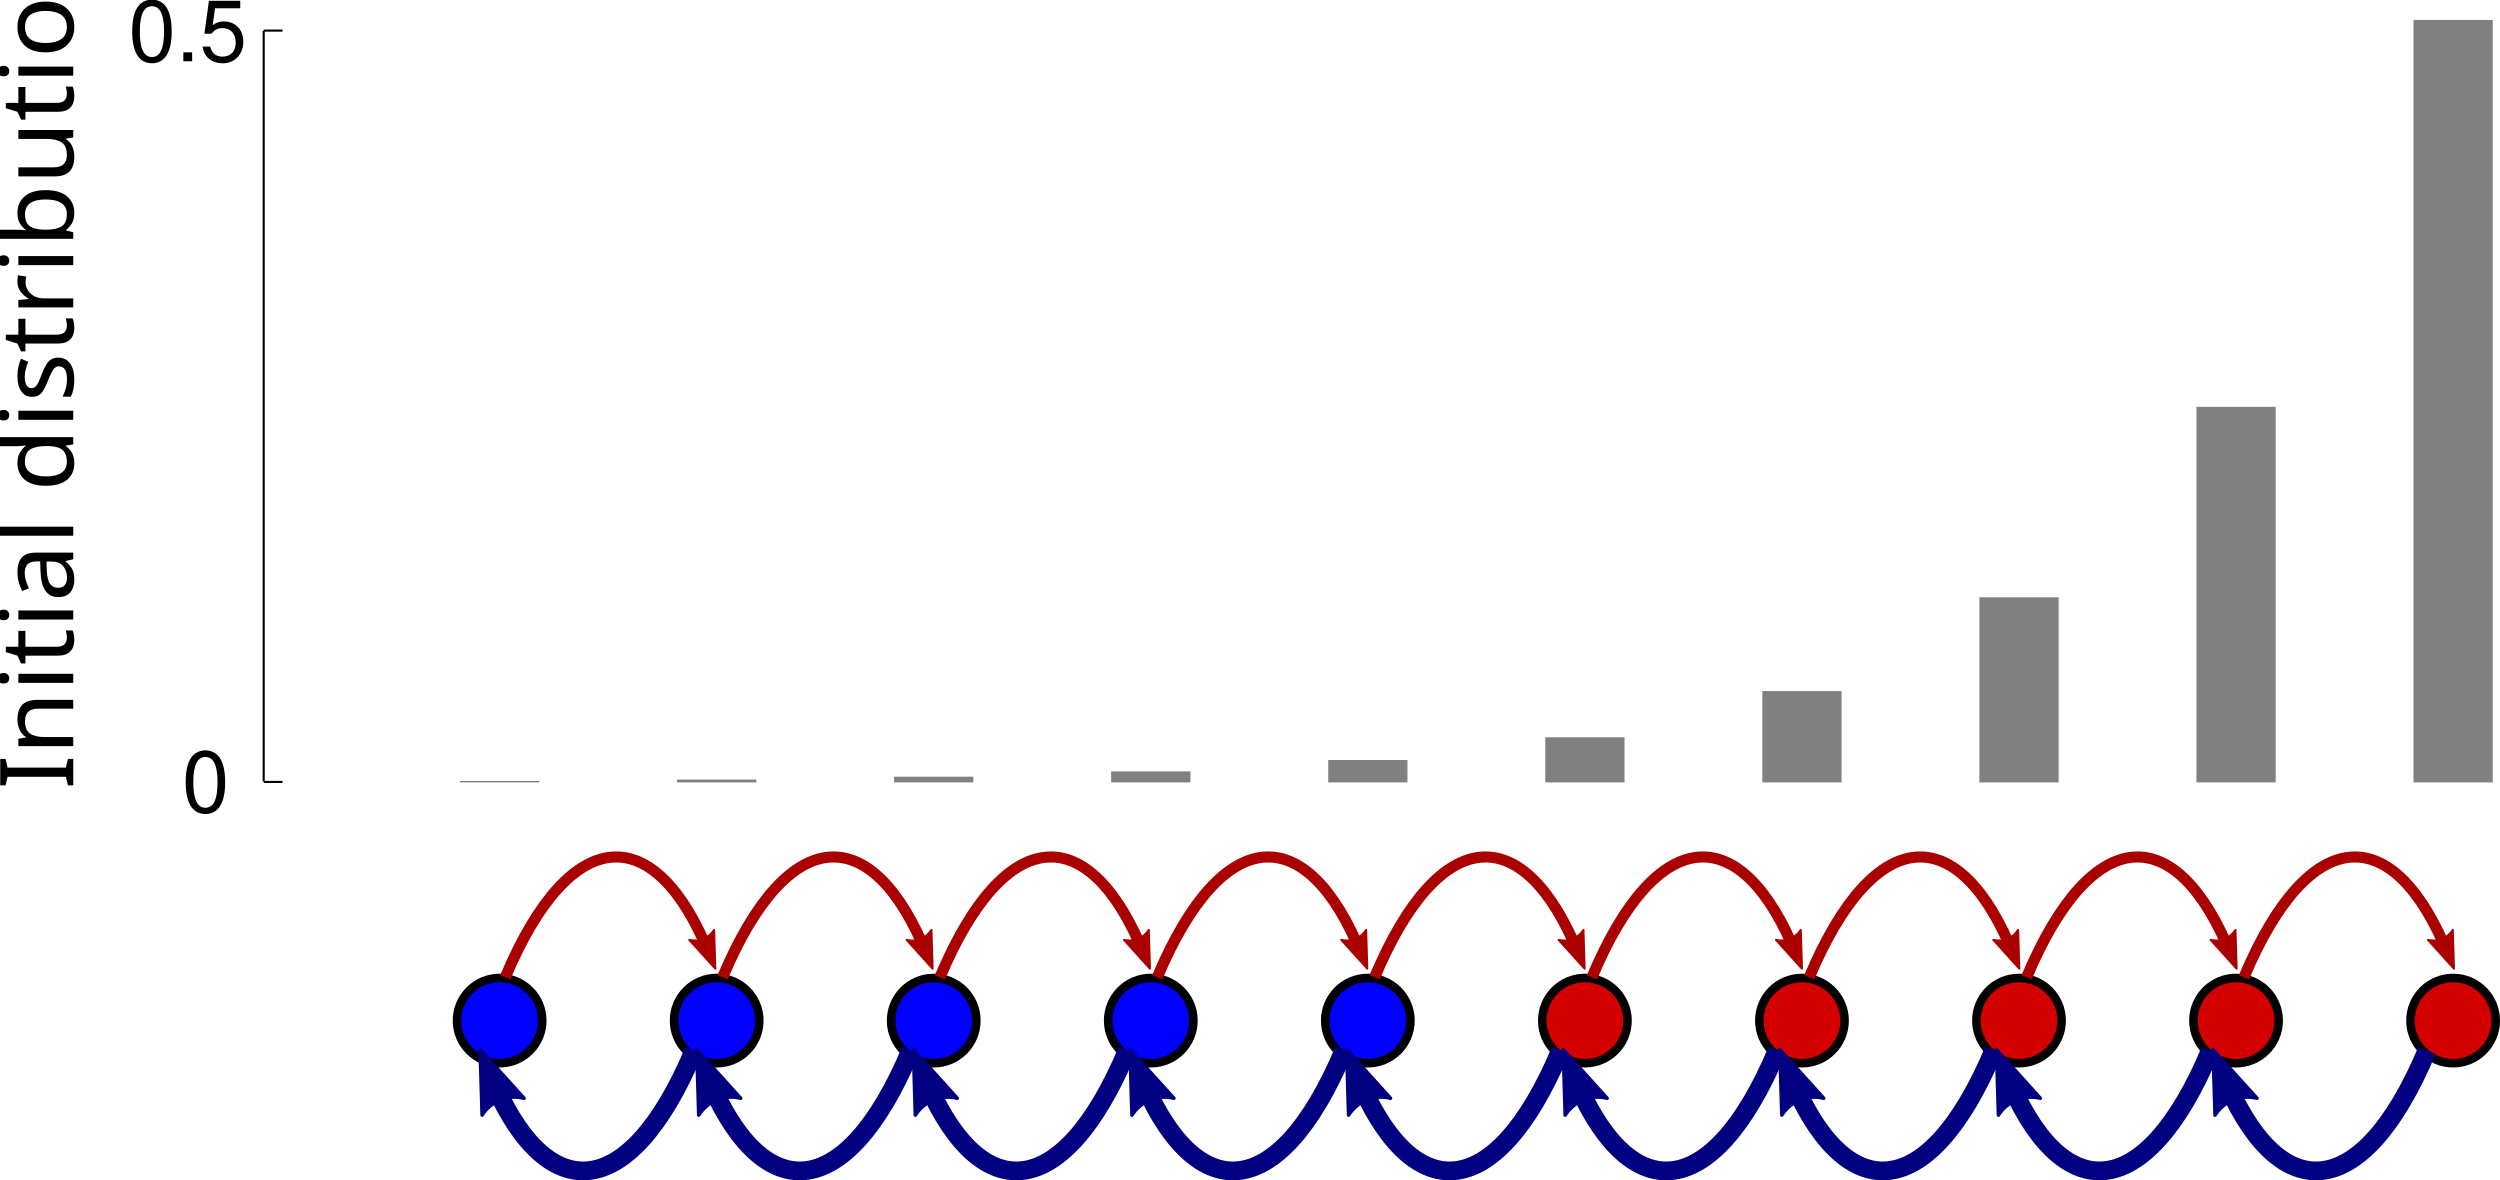
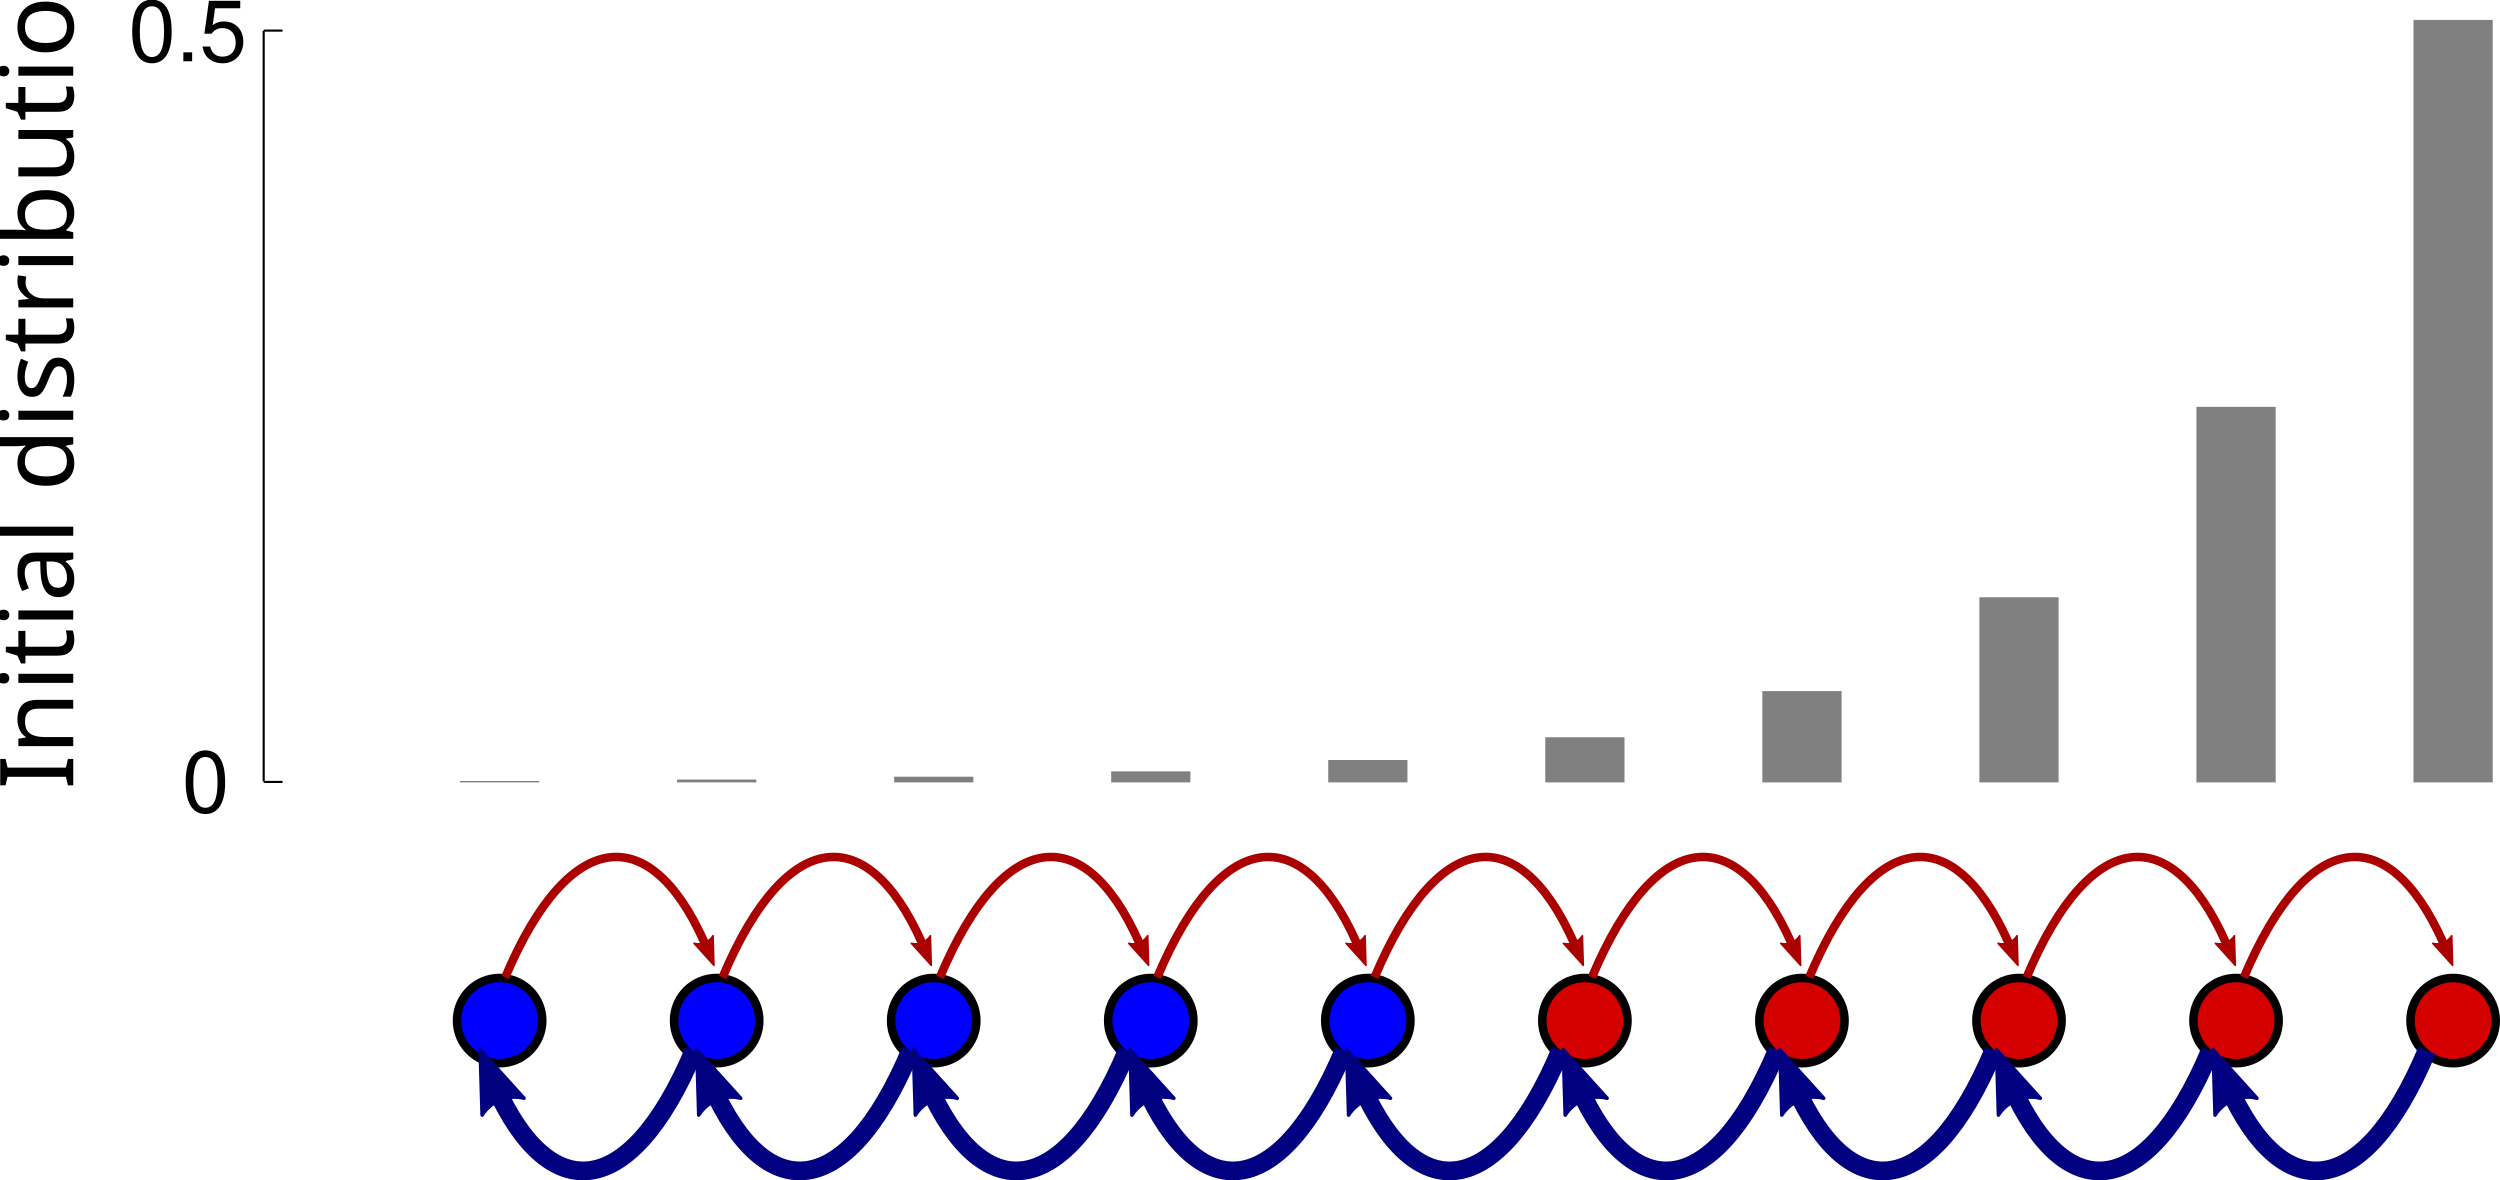
<svg xmlns="http://www.w3.org/2000/svg" width="293.184" height="138.319" id="svg2" version="1.1">
  <defs id="defs4">
    <marker orient="auto" refY="0" refX="0" id="Arrow2Send" style="overflow:visible">
      <path id="path4544" style="font-size:12px;fill-rule:evenodd;stroke-width:0.625;stroke-linejoin:round" d="M 8.719,4.034 -2.207,0.016 8.719,-4.002 c -1.745,2.372 -1.735,5.617 -6e-7,8.035 z" transform="matrix(-0.3,0,0,-0.3,0.69,0)" />
    </marker>
    <marker orient="auto" refY="0" refX="0" id="Arrow2Sstart" style="overflow:visible">
      <path id="path4541" style="font-size:12px;fill-rule:evenodd;stroke-width:0.625;stroke-linejoin:round" d="M 8.719,4.034 -2.207,0.016 8.719,-4.002 c -1.745,2.372 -1.735,5.617 -6e-7,8.035 z" transform="matrix(0.3,0,0,0.3,-0.69,0)" />
    </marker>
    <marker orient="auto" refY="0" refX="0" id="Arrow2Send-4" style="overflow:visible">
      <path id="path4544-5" style="font-size:12px;fill-rule:evenodd;stroke-width:0.625;stroke-linejoin:round" d="M 8.719,4.034 -2.207,0.016 8.719,-4.002 c -1.745,2.372 -1.735,5.617 -6e-7,8.035 z" transform="matrix(-0.3,0,0,-0.3,0.69,0)" />
    </marker>
    <marker orient="auto" refY="0" refX="0" id="Arrow2Send-3" style="overflow:visible">
      <path id="path4544-52" style="font-size:12px;fill-rule:evenodd;stroke-width:0.625;stroke-linejoin:round" d="M 8.719,4.034 -2.207,0.016 8.719,-4.002 c -1.745,2.372 -1.735,5.617 -6e-7,8.035 z" transform="matrix(-0.3,0,0,-0.3,0.69,0)" />
    </marker>
    <marker orient="auto" refY="0" refX="0" id="Arrow2Send-9" style="overflow:visible">
      <path id="path4544-4" style="font-size:12px;fill-rule:evenodd;stroke-width:0.625;stroke-linejoin:round" d="M 8.719,4.034 -2.207,0.016 8.719,-4.002 c -1.745,2.372 -1.735,5.617 -6e-7,8.035 z" transform="matrix(-0.3,0,0,-0.3,0.69,0)" />
    </marker>
    <marker orient="auto" refY="0" refX="0" id="Arrow2Send-0" style="overflow:visible">
      <path id="path4544-59" style="font-size:12px;fill-rule:evenodd;stroke-width:0.625;stroke-linejoin:round" d="M 8.719,4.034 -2.207,0.016 8.719,-4.002 c -1.745,2.372 -1.735,5.617 -6e-7,8.035 z" transform="matrix(-0.3,0,0,-0.3,0.69,0)" />
    </marker>
    <marker orient="auto" refY="0" refX="0" id="Arrow2Send-6" style="overflow:visible">
      <path id="path4544-594" style="font-size:12px;fill-rule:evenodd;stroke-width:0.625;stroke-linejoin:round" d="M 8.719,4.034 -2.207,0.016 8.719,-4.002 c -1.745,2.372 -1.735,5.617 -6e-7,8.035 z" transform="matrix(-0.3,0,0,-0.3,0.69,0)" />
    </marker>
    <marker orient="auto" refY="0" refX="0" id="Arrow2Send-43" style="overflow:visible">
      <path id="path4544-54" style="font-size:12px;fill-rule:evenodd;stroke-width:0.625;stroke-linejoin:round" d="M 8.719,4.034 -2.207,0.016 8.719,-4.002 c -1.745,2.372 -1.735,5.617 -6e-7,8.035 z" transform="matrix(-0.3,0,0,-0.3,0.69,0)" />
    </marker>
    <marker orient="auto" refY="0" refX="0" id="Arrow2Send-41" style="overflow:visible">
      <path id="path4544-6" style="font-size:12px;fill-rule:evenodd;stroke-width:0.625;stroke-linejoin:round" d="M 8.719,4.034 -2.207,0.016 8.719,-4.002 c -1.745,2.372 -1.735,5.617 -6e-7,8.035 z" transform="matrix(-0.3,0,0,-0.3,0.69,0)" />
    </marker>
    <marker orient="auto" refY="0" refX="0" id="Arrow2Send-1" style="overflow:visible">
      <path id="path4544-58" style="font-size:12px;fill-rule:evenodd;stroke-width:0.625;stroke-linejoin:round" d="M 8.719,4.034 -2.207,0.016 8.719,-4.002 c -1.745,2.372 -1.735,5.617 -6e-7,8.035 z" transform="matrix(-0.3,0,0,-0.3,0.69,0)" />
    </marker>
    <marker orient="auto" refY="0" refX="0" id="Arrow2Send-01" style="overflow:visible">
      <path id="path4544-40" style="font-size:12px;fill-rule:evenodd;stroke-width:0.625;stroke-linejoin:round" d="M 8.719,4.034 -2.207,0.016 8.719,-4.002 c -1.745,2.372 -1.735,5.617 -6e-7,8.035 z" transform="matrix(-0.3,0,0,-0.3,0.69,0)" />
    </marker>
    <marker orient="auto" refY="0" refX="0" id="Arrow2Send-91" style="overflow:visible">
      <path id="path4544-7" style="font-size:12px;fill-rule:evenodd;stroke-width:0.625;stroke-linejoin:round" d="M 8.719,4.034 -2.207,0.016 8.719,-4.002 c -1.745,2.372 -1.735,5.617 -6e-7,8.035 z" transform="matrix(-0.3,0,0,-0.3,0.69,0)" />
    </marker>
    <marker orient="auto" refY="0" refX="0" id="Arrow2Send-96" style="overflow:visible">
      <path id="path4544-8" style="font-size:12px;fill-rule:evenodd;stroke-width:0.625;stroke-linejoin:round" d="M 8.719,4.034 -2.207,0.016 8.719,-4.002 c -1.745,2.372 -1.735,5.617 -6e-7,8.035 z" transform="matrix(-0.3,0,0,-0.3,0.69,0)" />
    </marker>
    <marker orient="auto" refY="0" refX="0" id="Arrow2Send-30" style="overflow:visible">
      <path id="path4544-2" style="font-size:12px;fill-rule:evenodd;stroke-width:0.625;stroke-linejoin:round" d="M 8.719,4.034 -2.207,0.016 8.719,-4.002 c -1.745,2.372 -1.735,5.617 -6e-7,8.035 z" transform="matrix(-0.3,0,0,-0.3,0.69,0)" />
    </marker>
    <marker orient="auto" refY="0" refX="0" id="Arrow2Send-92" style="overflow:visible">
      <path id="path4544-24" style="font-size:12px;fill-rule:evenodd;stroke-width:0.625;stroke-linejoin:round" d="M 8.719,4.034 -2.207,0.016 8.719,-4.002 c -1.745,2.372 -1.735,5.617 -6e-7,8.035 z" transform="matrix(-0.3,0,0,-0.3,0.69,0)" />
    </marker>
    <marker orient="auto" refY="0" refX="0" id="Arrow2Send-8" style="overflow:visible">
      <path id="path4544-72" style="font-size:12px;fill-rule:evenodd;stroke-width:0.625;stroke-linejoin:round" d="M 8.719,4.034 -2.207,0.016 8.719,-4.002 c -1.745,2.372 -1.735,5.617 -6e-7,8.035 z" transform="matrix(-0.3,0,0,-0.3,0.69,0)" />
    </marker>
    <marker orient="auto" refY="0" refX="0" id="Arrow2Send-34" style="overflow:visible">
      <path id="path4544-3" style="font-size:12px;fill-rule:evenodd;stroke-width:0.625;stroke-linejoin:round" d="M 8.719,4.034 -2.207,0.016 8.719,-4.002 c -1.745,2.372 -1.735,5.617 -6e-7,8.035 z" transform="matrix(-0.3,0,0,-0.3,0.69,0)" />
    </marker>
    <marker orient="auto" refY="0" refX="0" id="Arrow2Send-32" style="overflow:visible">
      <path id="path4544-76" style="font-size:12px;fill-rule:evenodd;stroke-width:0.625;stroke-linejoin:round" d="M 8.719,4.034 -2.207,0.016 8.719,-4.002 c -1.745,2.372 -1.735,5.617 -6e-7,8.035 z" transform="matrix(-0.3,0,0,-0.3,0.69,0)" />
    </marker>
    <marker orient="auto" refY="0" refX="0" id="Arrow2Send-36" style="overflow:visible">
      <path id="path4544-9" style="font-size:12px;fill-rule:evenodd;stroke-width:0.625;stroke-linejoin:round" d="M 8.719,4.034 -2.207,0.016 8.719,-4.002 c -1.745,2.372 -1.735,5.617 -6e-7,8.035 z" transform="matrix(-0.3,0,0,-0.3,0.69,0)" />
    </marker>
    <marker orient="auto" refY="0" refX="0" id="Arrow2Send-33" style="overflow:visible">
      <path id="path4544-0" style="font-size:12px;fill-rule:evenodd;stroke-width:0.625;stroke-linejoin:round" d="M 8.719,4.034 -2.207,0.016 8.719,-4.002 c -1.745,2.372 -1.735,5.617 -6e-7,8.035 z" transform="matrix(-0.3,0,0,-0.3,0.69,0)" />
    </marker>
    <marker orient="auto" refY="0" refX="0" id="Arrow2SendM" style="overflow:visible">
      <path id="path3097" style="font-size:12px;fill:#aa0000;fill-rule:evenodd;stroke:#aa0000;stroke-width:0.625;stroke-linejoin:round" d="M 8.719,4.034 -2.207,0.016 8.719,-4.002 c -1.745,2.372 -1.735,5.617 -6e-7,8.035 z" transform="matrix(-0.3,0,0,-0.3,0.69,0)" />
    </marker>
    <marker orient="auto" refY="0" refX="0" id="Arrow2Sendg" style="overflow:visible">
      <path id="path3100" style="font-size:12px;fill:#aa0000;fill-rule:evenodd;stroke:#aa0000;stroke-width:0.625;stroke-linejoin:round" d="M 8.719,4.034 -2.207,0.016 8.719,-4.002 c -1.745,2.372 -1.735,5.617 -6e-7,8.035 z" transform="matrix(-0.3,0,0,-0.3,0.69,0)" />
    </marker>
    <marker orient="auto" refY="0" refX="0" id="Arrow2Send3" style="overflow:visible">
      <path id="path3103" style="font-size:12px;fill:#aa0000;fill-rule:evenodd;stroke:#aa0000;stroke-width:0.625;stroke-linejoin:round" d="M 8.719,4.034 -2.207,0.016 8.719,-4.002 c -1.745,2.372 -1.735,5.617 -6e-7,8.035 z" transform="matrix(-0.3,0,0,-0.3,0.69,0)" />
    </marker>
    <marker orient="auto" refY="0" refX="0" id="Arrow2Sends" style="overflow:visible">
      <path id="path3106" style="font-size:12px;fill:#aa0000;fill-rule:evenodd;stroke:#aa0000;stroke-width:0.625;stroke-linejoin:round" d="M 8.719,4.034 -2.207,0.016 8.719,-4.002 c -1.745,2.372 -1.735,5.617 -6e-7,8.035 z" transform="matrix(-0.3,0,0,-0.3,0.69,0)" />
    </marker>
    <marker orient="auto" refY="0" refX="0" id="Arrow2Sendz" style="overflow:visible">
      <path id="path3109" style="font-size:12px;fill:#aa0000;fill-rule:evenodd;stroke:#aa0000;stroke-width:0.625;stroke-linejoin:round" d="M 8.719,4.034 -2.207,0.016 8.719,-4.002 c -1.745,2.372 -1.735,5.617 -6e-7,8.035 z" transform="matrix(-0.3,0,0,-0.3,0.69,0)" />
    </marker>
    <marker orient="auto" refY="0" refX="0" id="Arrow2SendI" style="overflow:visible">
      <path id="path3112" style="font-size:12px;fill:#aa0000;fill-rule:evenodd;stroke:#aa0000;stroke-width:0.625;stroke-linejoin:round" d="M 8.719,4.034 -2.207,0.016 8.719,-4.002 c -1.745,2.372 -1.735,5.617 -6e-7,8.035 z" transform="matrix(-0.3,0,0,-0.3,0.69,0)" />
    </marker>
    <marker orient="auto" refY="0" refX="0" id="Arrow2Send7" style="overflow:visible">
      <path id="path3115" style="font-size:12px;fill:#aa0000;fill-rule:evenodd;stroke:#aa0000;stroke-width:0.625;stroke-linejoin:round" d="M 8.719,4.034 -2.207,0.016 8.719,-4.002 c -1.745,2.372 -1.735,5.617 -6e-7,8.035 z" transform="matrix(-0.3,0,0,-0.3,0.69,0)" />
    </marker>
    <marker orient="auto" refY="0" refX="0" id="Arrow2SendG" style="overflow:visible">
      <path id="path3118" style="font-size:12px;fill:#aa0000;fill-rule:evenodd;stroke:#aa0000;stroke-width:0.625;stroke-linejoin:round" d="M 8.719,4.034 -2.207,0.016 8.719,-4.002 c -1.745,2.372 -1.735,5.617 -6e-7,8.035 z" transform="matrix(-0.3,0,0,-0.3,0.69,0)" />
    </marker>
    <marker orient="auto" refY="0" refX="0" id="Arrow2SendJ" style="overflow:visible">
      <path id="path3121" style="font-size:12px;fill:#aa0000;fill-rule:evenodd;stroke:#aa0000;stroke-width:0.625;stroke-linejoin:round" d="M 8.719,4.034 -2.207,0.016 8.719,-4.002 c -1.745,2.372 -1.735,5.617 -6e-7,8.035 z" transform="matrix(-0.3,0,0,-0.3,0.69,0)" />
    </marker>
    <marker orient="auto" refY="0" refX="0" id="Arrow2Sendzk" style="overflow:visible">
      <path id="path3315" style="font-size:12px;fill:#000080;fill-rule:evenodd;stroke:#000080;stroke-width:0.625;stroke-linejoin:round" d="M 8.719,4.034 -2.207,0.016 8.719,-4.002 c -1.745,2.372 -1.735,5.617 -6e-7,8.035 z" transform="matrix(-0.3,0,0,-0.3,0.69,0)" />
    </marker>
    <marker orient="auto" refY="0" refX="0" id="Arrow2SendD" style="overflow:visible">
      <path id="path3318" style="font-size:12px;fill:#000080;fill-rule:evenodd;stroke:#000080;stroke-width:0.625;stroke-linejoin:round" d="M 8.719,4.034 -2.207,0.016 8.719,-4.002 c -1.745,2.372 -1.735,5.617 -6e-7,8.035 z" transform="matrix(-0.3,0,0,-0.3,0.69,0)" />
    </marker>
    <marker orient="auto" refY="0" refX="0" id="Arrow2SendO" style="overflow:visible">
      <path id="path3321" style="font-size:12px;fill:#000080;fill-rule:evenodd;stroke:#000080;stroke-width:0.625;stroke-linejoin:round" d="M 8.719,4.034 -2.207,0.016 8.719,-4.002 c -1.745,2.372 -1.735,5.617 -6e-7,8.035 z" transform="matrix(-0.3,0,0,-0.3,0.69,0)" />
    </marker>
    <marker orient="auto" refY="0" refX="0" id="Arrow2Sendu" style="overflow:visible">
      <path id="path3324" style="font-size:12px;fill:#000080;fill-rule:evenodd;stroke:#000080;stroke-width:0.625;stroke-linejoin:round" d="M 8.719,4.034 -2.207,0.016 8.719,-4.002 c -1.745,2.372 -1.735,5.617 -6e-7,8.035 z" transform="matrix(-0.3,0,0,-0.3,0.69,0)" />
    </marker>
    <marker orient="auto" refY="0" refX="0" id="Arrow2Sendd" style="overflow:visible">
      <path id="path3327" style="font-size:12px;fill:#000080;fill-rule:evenodd;stroke:#000080;stroke-width:0.625;stroke-linejoin:round" d="M 8.719,4.034 -2.207,0.016 8.719,-4.002 c -1.745,2.372 -1.735,5.617 -6e-7,8.035 z" transform="matrix(-0.3,0,0,-0.3,0.69,0)" />
    </marker>
    <marker orient="auto" refY="0" refX="0" id="Arrow2Send9" style="overflow:visible">
      <path id="path3330" style="font-size:12px;fill:#000080;fill-rule:evenodd;stroke:#000080;stroke-width:0.625;stroke-linejoin:round" d="M 8.719,4.034 -2.207,0.016 8.719,-4.002 c -1.745,2.372 -1.735,5.617 -6e-7,8.035 z" transform="matrix(-0.3,0,0,-0.3,0.69,0)" />
    </marker>
    <marker orient="auto" refY="0" refX="0" id="Arrow2SendI1" style="overflow:visible">
      <path id="path3333" style="font-size:12px;fill:#000080;fill-rule:evenodd;stroke:#000080;stroke-width:0.625;stroke-linejoin:round" d="M 8.719,4.034 -2.207,0.016 8.719,-4.002 c -1.745,2.372 -1.735,5.617 -6e-7,8.035 z" transform="matrix(-0.3,0,0,-0.3,0.69,0)" />
    </marker>
    <marker orient="auto" refY="0" refX="0" id="Arrow2Senda" style="overflow:visible">
      <path id="path3336" style="font-size:12px;fill:#000080;fill-rule:evenodd;stroke:#000080;stroke-width:0.625;stroke-linejoin:round" d="M 8.719,4.034 -2.207,0.016 8.719,-4.002 c -1.745,2.372 -1.735,5.617 -6e-7,8.035 z" transform="matrix(-0.3,0,0,-0.3,0.69,0)" />
    </marker>
    <marker orient="auto" refY="0" refX="0" id="Arrow2SendaN" style="overflow:visible">
      <path id="path3339" style="font-size:12px;fill:#000080;fill-rule:evenodd;stroke:#000080;stroke-width:0.625;stroke-linejoin:round" d="M 8.719,4.034 -2.207,0.016 8.719,-4.002 c -1.745,2.372 -1.735,5.617 -6e-7,8.035 z" transform="matrix(-0.3,0,0,-0.3,0.69,0)" />
    </marker>
  </defs>
  <g id="layer1" transform="translate(-84.00428,-321.2439)">
    <path transform="matrix(-1,0,0,1,556.6883,93.57143)" style="fill:#d40000;stroke:#000000;stroke-width:1;stroke-linecap:round;stroke-linejoin:round;stroke-miterlimit:4;stroke-dasharray:none;stroke-dashoffset:0" id="path2994-3-2-1" d="m 190,347.362 c 0,2.761 -2.239,5 -5,5 -2.761,0 -5,-2.239 -5,-5 0,-2.761 2.239,-5 5,-5 2.761,0 5,2.239 5,5 z" />
    <path transform="matrix(-1,0,0,1,531.2338,93.57143)" style="fill:#d40000;stroke:#000000;stroke-width:1;stroke-linecap:round;stroke-linejoin:round;stroke-miterlimit:4;stroke-dasharray:none;stroke-dashoffset:0" id="path2994-3-2-7" d="m 190,347.362 c 0,2.761 -2.239,5 -5,5 -2.761,0 -5,-2.239 -5,-5 0,-2.761 2.239,-5 5,-5 2.761,0 5,2.239 5,5 z" />
    <path transform="matrix(-1,0,0,1,480.3247,93.57143)" style="fill:#d40000;stroke:#000000;stroke-width:1;stroke-linecap:round;stroke-linejoin:round;stroke-miterlimit:4;stroke-dasharray:none;stroke-dashoffset:0" id="path2994-3-2-4" d="m 190,347.362 c 0,2.761 -2.239,5 -5,5 -2.761,0 -5,-2.239 -5,-5 0,-2.761 2.239,-5 5,-5 2.761,0 5,2.239 5,5 z" />
    <path transform="matrix(-1,0,0,1,505.7792,93.57143)" style="fill:#d40000;stroke:#000000;stroke-width:1;stroke-linecap:round;stroke-linejoin:round;stroke-miterlimit:4;stroke-dasharray:none;stroke-dashoffset:0" id="path2994-3-2-0" d="m 190,347.362 c 0,2.761 -2.239,5 -5,5 -2.761,0 -5,-2.239 -5,-5 0,-2.761 2.239,-5 5,-5 2.761,0 5,2.239 5,5 z" />
    <path transform="matrix(-1,0,0,1,454.8701,93.57143)" style="fill:#d40000;stroke:#000000;stroke-width:1;stroke-linecap:round;stroke-linejoin:round;stroke-miterlimit:4;stroke-dasharray:none;stroke-dashoffset:0" id="path2994-3-2-9" d="m 190,347.362 c 0,2.761 -2.239,5 -5,5 -2.761,0 -5,-2.239 -5,-5 0,-2.761 2.239,-5 5,-5 2.761,0 5,2.239 5,5 z" />
    <path transform="matrix(-1,0,0,1,327.5974,93.57143)" style="fill:#0000ff;stroke:#000000;stroke-width:1;stroke-linecap:round;stroke-linejoin:round;stroke-miterlimit:4;stroke-dasharray:none;stroke-dashoffset:0" id="path2994-4" d="m 190,347.362 c 0,2.761 -2.239,5 -5,5 -2.761,0 -5,-2.239 -5,-5 0,-2.761 2.239,-5 5,-5 2.761,0 5,2.239 5,5 z" />
    <path transform="matrix(-1,0,0,1,353.0519,93.57143)" style="fill:#0000ff;stroke:#000000;stroke-width:1;stroke-linecap:round;stroke-linejoin:round;stroke-miterlimit:4;stroke-dasharray:none;stroke-dashoffset:0" id="path2994-8" d="m 190,347.362 c 0,2.761 -2.239,5 -5,5 -2.761,0 -5,-2.239 -5,-5 0,-2.761 2.239,-5 5,-5 2.761,0 5,2.239 5,5 z" />
    <path transform="matrix(-1,0,0,1,378.5065,93.57143)" style="fill:#0000ff;stroke:#000000;stroke-width:1;stroke-linecap:round;stroke-linejoin:round;stroke-miterlimit:4;stroke-dasharray:none;stroke-dashoffset:0" id="path2994-82" d="m 190,347.362 c 0,2.761 -2.239,5 -5,5 -2.761,0 -5,-2.239 -5,-5 0,-2.761 2.239,-5 5,-5 2.761,0 5,2.239 5,5 z" />
    <path transform="matrix(-1,0,0,1,403.961,93.57143)" style="fill:#0000ff;stroke:#000000;stroke-width:1;stroke-linecap:round;stroke-linejoin:round;stroke-miterlimit:4;stroke-dasharray:none;stroke-dashoffset:0" id="path2994-45" d="m 190,347.362 c 0,2.761 -2.239,5 -5,5 -2.761,0 -5,-2.239 -5,-5 0,-2.761 2.239,-5 5,-5 2.761,0 5,2.239 5,5 z" />
    <path transform="matrix(-1,0,0,1,429.4156,93.57143)" style="fill:#0000ff;stroke:#000000;stroke-width:1;stroke-linecap:round;stroke-linejoin:round;stroke-miterlimit:4;stroke-dasharray:none;stroke-dashoffset:0" id="path2994-5" d="m 190,347.362 c 0,2.761 -2.239,5 -5,5 -2.761,0 -5,-2.239 -5,-5 0,-2.761 2.239,-5 5,-5 2.761,0 5,2.239 5,5 z" />
-     <path style="fill:none;stroke:#aa0000;stroke-width:1.3;stroke-linecap:butt;stroke-linejoin:miter;stroke-miterlimit:4;stroke-opacity:1;stroke-dasharray:none;marker-end:url(#Arrow2Sendz)" d="m 143.256,435.86 c 7.696,-18.279 17.625,-18.423 23.968,-2.651" id="path5894-5" />
-     <path style="fill:none;stroke:#aa0000;stroke-width:1.3;stroke-linecap:butt;stroke-linejoin:miter;stroke-miterlimit:4;stroke-opacity:1;stroke-dasharray:none;marker-end:url(#Arrow2Sends)" d="m 347.157,435.86 c 7.696,-18.279 17.625,-18.423 23.968,-2.651" id="path5894-5-4" />
-     <path style="fill:none;stroke:#aa0000;stroke-width:1.3;stroke-linecap:butt;stroke-linejoin:miter;stroke-miterlimit:4;stroke-opacity:1;stroke-dasharray:none;marker-end:url(#Arrow2Sendg)" d="m 321.669,435.86 c 7.696,-18.279 17.625,-18.423 23.968,-2.651" id="path5894-5-9" />
-     <path style="fill:none;stroke:#aa0000;stroke-width:1.3;stroke-linecap:butt;stroke-linejoin:miter;stroke-miterlimit:4;stroke-opacity:1;stroke-dasharray:none;marker-end:url(#Arrow2SendJ)" d="m 296.182,435.86 c 7.696,-18.279 17.625,-18.423 23.968,-2.651" id="path5894-5-93" />
-     <path style="fill:none;stroke:#aa0000;stroke-width:1.3;stroke-linecap:butt;stroke-linejoin:miter;stroke-miterlimit:4;stroke-opacity:1;stroke-dasharray:none;marker-end:url(#Arrow2SendG)" d="m 270.694,435.86 c 7.696,-18.279 17.625,-18.423 23.968,-2.651" id="path5894-5-48" />
-     <path style="fill:none;stroke:#aa0000;stroke-width:1.3;stroke-linecap:butt;stroke-linejoin:miter;stroke-miterlimit:4;stroke-opacity:1;stroke-dasharray:none;marker-end:url(#Arrow2SendM)" d="m 245.206,435.86 c 7.696,-18.279 17.625,-18.423 23.968,-2.651" id="path5894-5-8" />
-     <path style="fill:none;stroke:#aa0000;stroke-width:1.3;stroke-linecap:butt;stroke-linejoin:miter;stroke-miterlimit:4;stroke-opacity:1;stroke-dasharray:none;marker-end:url(#Arrow2Send3)" d="m 219.719,435.86 c 7.696,-18.279 17.625,-18.423 23.968,-2.651" id="path5894-5-2" />
-     <path style="fill:none;stroke:#aa0000;stroke-width:1.3;stroke-linecap:butt;stroke-linejoin:miter;stroke-miterlimit:4;stroke-opacity:1;stroke-dasharray:none;marker-end:url(#Arrow2SendI)" d="m 194.231,435.86 c 7.696,-18.279 17.625,-18.423 23.968,-2.651" id="path5894-5-98" />
-     <path style="fill:none;stroke:#aa0000;stroke-width:1.3;stroke-linecap:butt;stroke-linejoin:miter;stroke-miterlimit:4;stroke-opacity:1;stroke-dasharray:none;marker-end:url(#Arrow2Send7)" d="m 168.743,435.86 c 7.696,-18.279 17.625,-18.423 23.968,-2.651" id="path5894-5-49" />
+     <path style="fill:none;stroke:#aa0000;stroke-width:1;stroke-linecap:butt;stroke-linejoin:miter;stroke-miterlimit:4;stroke-opacity:1;stroke-dasharray:none;marker-end:url(#Arrow2Sendz)" d="m 143.256,435.86 c 7.696,-18.279 17.625,-18.423 23.968,-2.651" id="path5894-5" />
+     <path style="fill:none;stroke:#aa0000;stroke-width:1;stroke-linecap:butt;stroke-linejoin:miter;stroke-miterlimit:4;stroke-opacity:1;stroke-dasharray:none;marker-end:url(#Arrow2Sends)" d="m 347.157,435.86 c 7.696,-18.279 17.625,-18.423 23.968,-2.651" id="path5894-5-4" />
+     <path style="fill:none;stroke:#aa0000;stroke-width:1;stroke-linecap:butt;stroke-linejoin:miter;stroke-miterlimit:4;stroke-opacity:1;stroke-dasharray:none;marker-end:url(#Arrow2Sendg)" d="m 321.669,435.86 c 7.696,-18.279 17.625,-18.423 23.968,-2.651" id="path5894-5-9" />
+     <path style="fill:none;stroke:#aa0000;stroke-width:1;stroke-linecap:butt;stroke-linejoin:miter;stroke-miterlimit:4;stroke-opacity:1;stroke-dasharray:none;marker-end:url(#Arrow2SendJ)" d="m 296.182,435.86 c 7.696,-18.279 17.625,-18.423 23.968,-2.651" id="path5894-5-93" />
+     <path style="fill:none;stroke:#aa0000;stroke-width:1;stroke-linecap:butt;stroke-linejoin:miter;stroke-miterlimit:4;stroke-opacity:1;stroke-dasharray:none;marker-end:url(#Arrow2SendG)" d="m 270.694,435.86 c 7.696,-18.279 17.625,-18.423 23.968,-2.651" id="path5894-5-48" />
+     <path style="fill:none;stroke:#aa0000;stroke-width:1;stroke-linecap:butt;stroke-linejoin:miter;stroke-miterlimit:4;stroke-opacity:1;stroke-dasharray:none;marker-end:url(#Arrow2SendM)" d="m 245.206,435.86 c 7.696,-18.279 17.625,-18.423 23.968,-2.651" id="path5894-5-8" />
+     <path style="fill:none;stroke:#aa0000;stroke-width:1;stroke-linecap:butt;stroke-linejoin:miter;stroke-miterlimit:4;stroke-opacity:1;stroke-dasharray:none;marker-end:url(#Arrow2Send3)" d="m 219.719,435.86 c 7.696,-18.279 17.625,-18.423 23.968,-2.651" id="path5894-5-2" />
+     <path style="fill:none;stroke:#aa0000;stroke-width:1;stroke-linecap:butt;stroke-linejoin:miter;stroke-miterlimit:4;stroke-opacity:1;stroke-dasharray:none;marker-end:url(#Arrow2SendI)" d="m 194.231,435.86 c 7.696,-18.279 17.625,-18.423 23.968,-2.651" id="path5894-5-98" />
+     <path style="fill:none;stroke:#aa0000;stroke-width:1;stroke-linecap:butt;stroke-linejoin:miter;stroke-miterlimit:4;stroke-opacity:1;stroke-dasharray:none;marker-end:url(#Arrow2Send7)" d="m 168.743,435.86 c 7.696,-18.279 17.625,-18.423 23.968,-2.651" id="path5894-5-49" />
    <path style="fill:none;stroke:#000080;stroke-width:2.2;stroke-linecap:butt;stroke-linejoin:miter;stroke-miterlimit:4;stroke-opacity:1;stroke-dasharray:none;stroke-dashoffset:0;marker-end:url(#Arrow2SendD)" d="m 165.399,444.446 c -7.696,18.279 -17.625,18.423 -23.968,2.651" id="path5894-5-1" />
    <path style="fill:none;stroke:#000080;stroke-width:2.2;stroke-linecap:butt;stroke-linejoin:miter;stroke-miterlimit:4;stroke-opacity:1;stroke-dasharray:none;stroke-dashoffset:0;marker-end:url(#Arrow2Senda)" d="m 368.626,444.446 c -7.696,18.279 -17.625,18.423 -23.968,2.651" id="path5894-5-1-1" />
    <path style="fill:none;stroke:#000080;stroke-width:2.2;stroke-linecap:butt;stroke-linejoin:miter;stroke-miterlimit:4;stroke-opacity:1;stroke-dasharray:none;stroke-dashoffset:0;marker-end:url(#Arrow2Sendd)" d="m 343.223,444.446 c -7.696,18.279 -17.625,18.423 -23.968,2.651" id="path5894-5-1-19" />
    <path style="fill:none;stroke:#000080;stroke-width:2.2;stroke-linecap:butt;stroke-linejoin:miter;stroke-miterlimit:4;stroke-opacity:1;stroke-dasharray:none;stroke-dashoffset:0;marker-end:url(#Arrow2SendI1)" d="m 317.819,444.446 c -7.696,18.279 -17.625,18.423 -23.968,2.651" id="path5894-5-1-0" />
    <path style="fill:none;stroke:#000080;stroke-width:2.2;stroke-linecap:butt;stroke-linejoin:miter;stroke-miterlimit:4;stroke-opacity:1;stroke-dasharray:none;stroke-dashoffset:0;marker-end:url(#Arrow2SendO)" d="m 292.416,444.446 c -7.696,18.279 -17.625,18.423 -23.968,2.651" id="path5894-5-1-8" />
    <path style="fill:none;stroke:#000080;stroke-width:2.2;stroke-linecap:butt;stroke-linejoin:miter;stroke-miterlimit:4;stroke-opacity:1;stroke-dasharray:none;stroke-dashoffset:0;marker-end:url(#Arrow2Sendu)" d="m 267.013,444.446 c -7.696,18.279 -17.625,18.423 -23.968,2.651" id="path5894-5-1-9" />
    <path style="fill:none;stroke:#000080;stroke-width:2.2;stroke-linecap:butt;stroke-linejoin:miter;stroke-miterlimit:4;stroke-opacity:1;stroke-dasharray:none;stroke-dashoffset:0;marker-end:url(#Arrow2Sendzk)" d="m 241.609,444.446 c -7.696,18.279 -17.625,18.423 -23.968,2.651" id="path5894-5-1-95" />
    <path style="fill:none;stroke:#000080;stroke-width:2.2;stroke-linecap:butt;stroke-linejoin:miter;stroke-miterlimit:4;stroke-opacity:1;stroke-dasharray:none;stroke-dashoffset:0;marker-end:url(#Arrow2Send9)" d="m 216.206,444.446 c -7.696,18.279 -17.625,18.423 -23.968,2.651" id="path5894-5-1-191" />
    <path style="fill:none;stroke:#000080;stroke-width:2.2;stroke-linecap:butt;stroke-linejoin:miter;stroke-miterlimit:4;stroke-opacity:1;stroke-dasharray:none;stroke-dashoffset:0;marker-end:url(#Arrow2SendaN)" d="m 190.802,444.446 c -7.696,18.279 -17.625,18.423 -23.968,2.651" id="path5894-5-1-15" />
    <g transform="matrix(1,0,0,-1,96.84421,425.3064)" id="g144">
      <text id="text146" transform="matrix(1,0,0,-1,8.5,8.8332)">
        <tspan id="tspan148" y="0" x="0" style="font-size:10px;font-variant:normal;font-weight:normal;writing-mode:lr-tb;fill:#000000;fill-opacity:1;fill-rule:nonzero;stroke:none;font-family:Helvetica;-inkscape-font-specification:Helvetica">0</tspan>
      </text>
    </g>
    <path id="path150" style="fill:none;stroke:#000000;stroke-width:0.25;stroke-linecap:butt;stroke-linejoin:round;stroke-miterlimit:10;stroke-opacity:1;stroke-dasharray:none" d="m 114.927,324.832 2.208,0" />
    <g transform="matrix(1,0,0,-1,98.90628,513.3483)" id="g154">
      <text id="text156" transform="matrix(1,0,0,-1,0.166797,184.917)">
        <tspan id="tspan158" y="0" x="0 5.56 8.34" style="font-size:10px;font-variant:normal;font-weight:normal;writing-mode:lr-tb;fill:#000000;fill-opacity:1;fill-rule:nonzero;stroke:none;font-family:Helvetica;-inkscape-font-specification:Helvetica">0.5</tspan>
      </text>
    </g>
    <path id="path176" style="fill:none;stroke:#000000;stroke-width:0.25;stroke-linecap:butt;stroke-linejoin:round;stroke-miterlimit:10;stroke-opacity:1;stroke-dasharray:none" d="m 114.927,412.873 0,-88.012" />
    <text xml:space="preserve" style="font-size:40px;font-style:normal;font-weight:normal;line-height:125%;letter-spacing:0px;word-spacing:0px;fill:#000000;fill-opacity:1;stroke:none;font-family:Sans" x="-413.823" y="92.594" id="text3123" transform="matrix(0,-1,1,0,0,0)">
      <tspan id="tspan3125" x="-413.823" y="92.594" style="font-size:12px">Initial distribution</tspan>
    </text>
    <path id="path150-1" style="fill:none;stroke:#000000;stroke-width:0.25;stroke-linecap:butt;stroke-linejoin:round;stroke-miterlimit:10;stroke-opacity:1;stroke-dasharray:none" d="m 114.927,412.941 2.208,0" />
    <path id="path186" style="fill:#808080;fill-opacity:1;fill-rule:evenodd;stroke:none" d="m 137.952,412.998 9.292,0 0,-0.167 -9.292,0 0,0.167 z" />
    <path id="path190" style="fill:#808080;fill-opacity:1;fill-rule:evenodd;stroke:none" d="m 163.406,412.998 9.292,0 0,-0.333 -9.292,0 0,0.333 z" />
    <path id="path194" style="fill:#808080;fill-opacity:1;fill-rule:evenodd;stroke:none" d="m 188.861,412.998 9.292,0 0,-0.667 -9.292,0 0,0.667 z" />
    <path id="path198" style="fill:#808080;fill-opacity:1;fill-rule:evenodd;stroke:none" d="m 214.315,412.998 9.292,0 0,-1.292 -9.292,0 0,1.292 z" />
    <path id="path202" style="fill:#808080;fill-opacity:1;fill-rule:evenodd;stroke:none" d="m 239.77,412.998 9.292,0 0,-2.625 -9.292,0 0,2.625 z" />
    <path id="path206" style="fill:#808080;fill-opacity:1;fill-rule:evenodd;stroke:none" d="m 265.224,412.998 9.292,0 0,-5.292 -9.292,0 0,5.292 z" />
    <path id="path210" style="fill:#808080;fill-opacity:1;fill-rule:evenodd;stroke:none" d="m 290.679,412.998 9.292,0 0,-10.708 -9.292,0 0,10.708 z" />
    <path id="path214" style="fill:#808080;fill-opacity:1;fill-rule:evenodd;stroke:none" d="m 316.133,412.998 9.292,0 0,-21.708 -9.292,0 0,21.708 z" />
    <path id="path218" style="fill:#808080;fill-opacity:1;fill-rule:evenodd;stroke:none" d="m 341.588,412.998 9.292,0 0,-44.042 -9.292,0 0,44.042 z" />
    <path id="path222" style="fill:#808080;fill-opacity:1;fill-rule:evenodd;stroke:none" d="m 367.043,412.998 9.292,0 0,-89.416 -9.292,0 0,89.416 z" />
  </g>
</svg>
